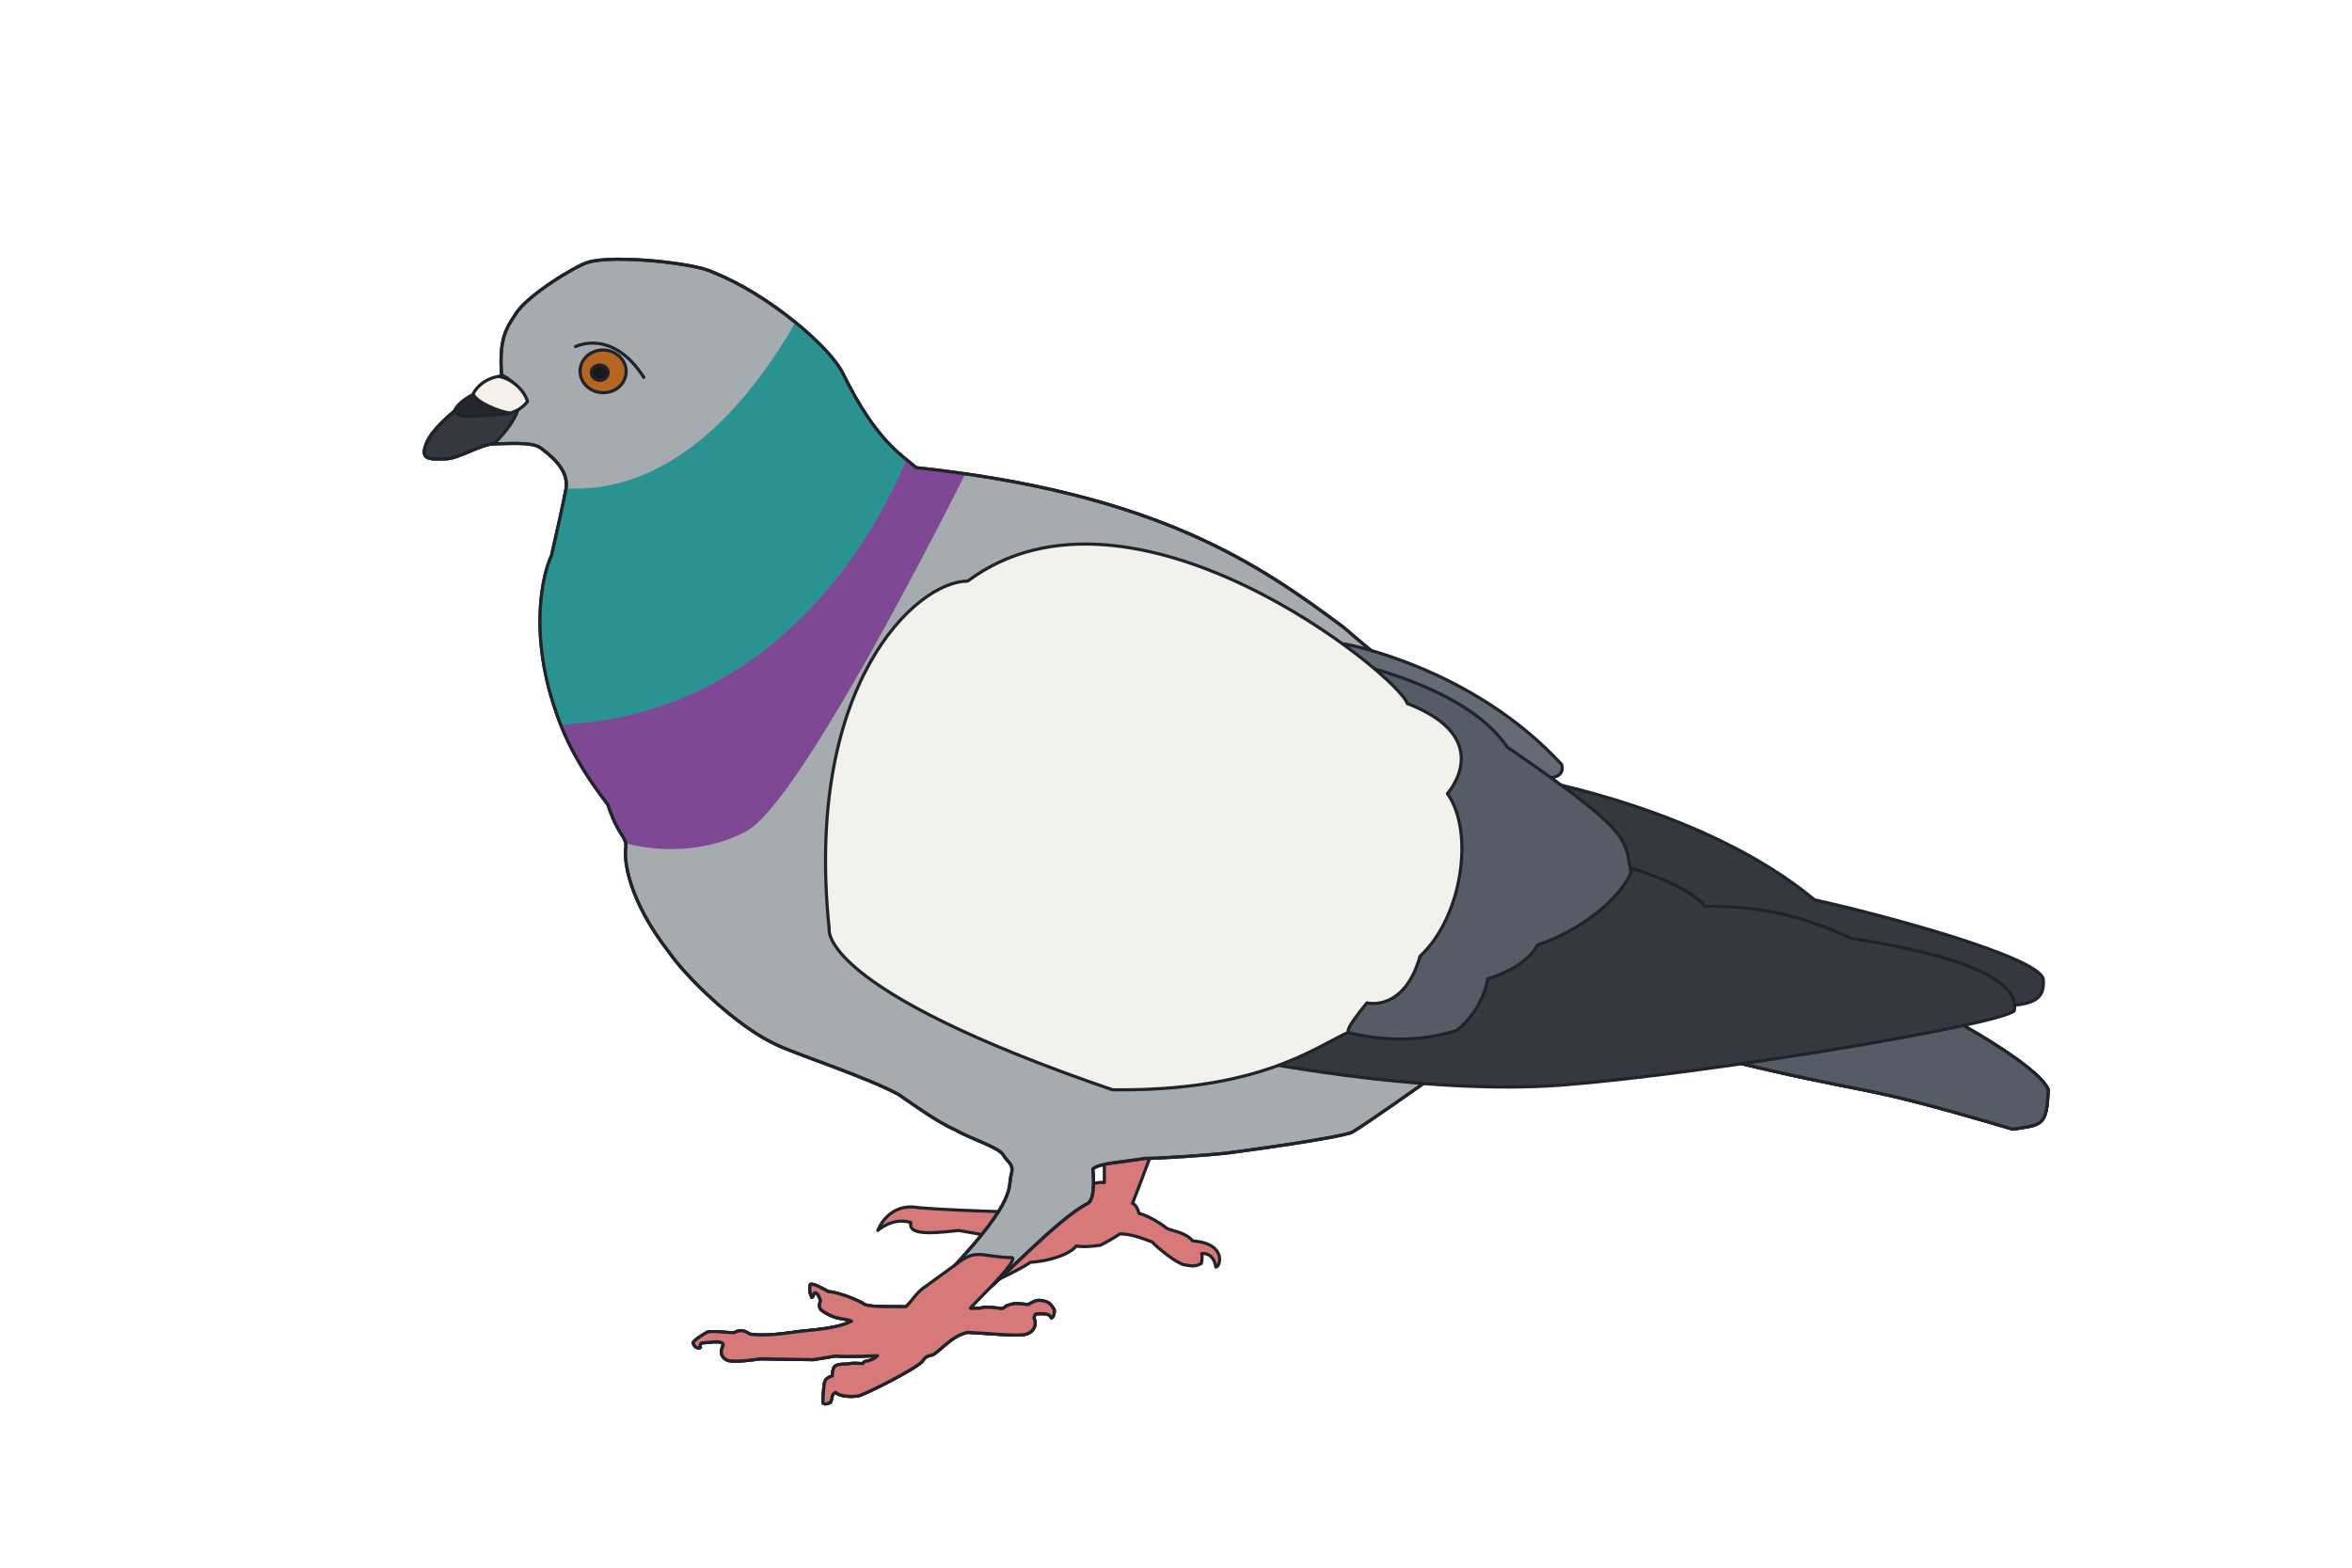
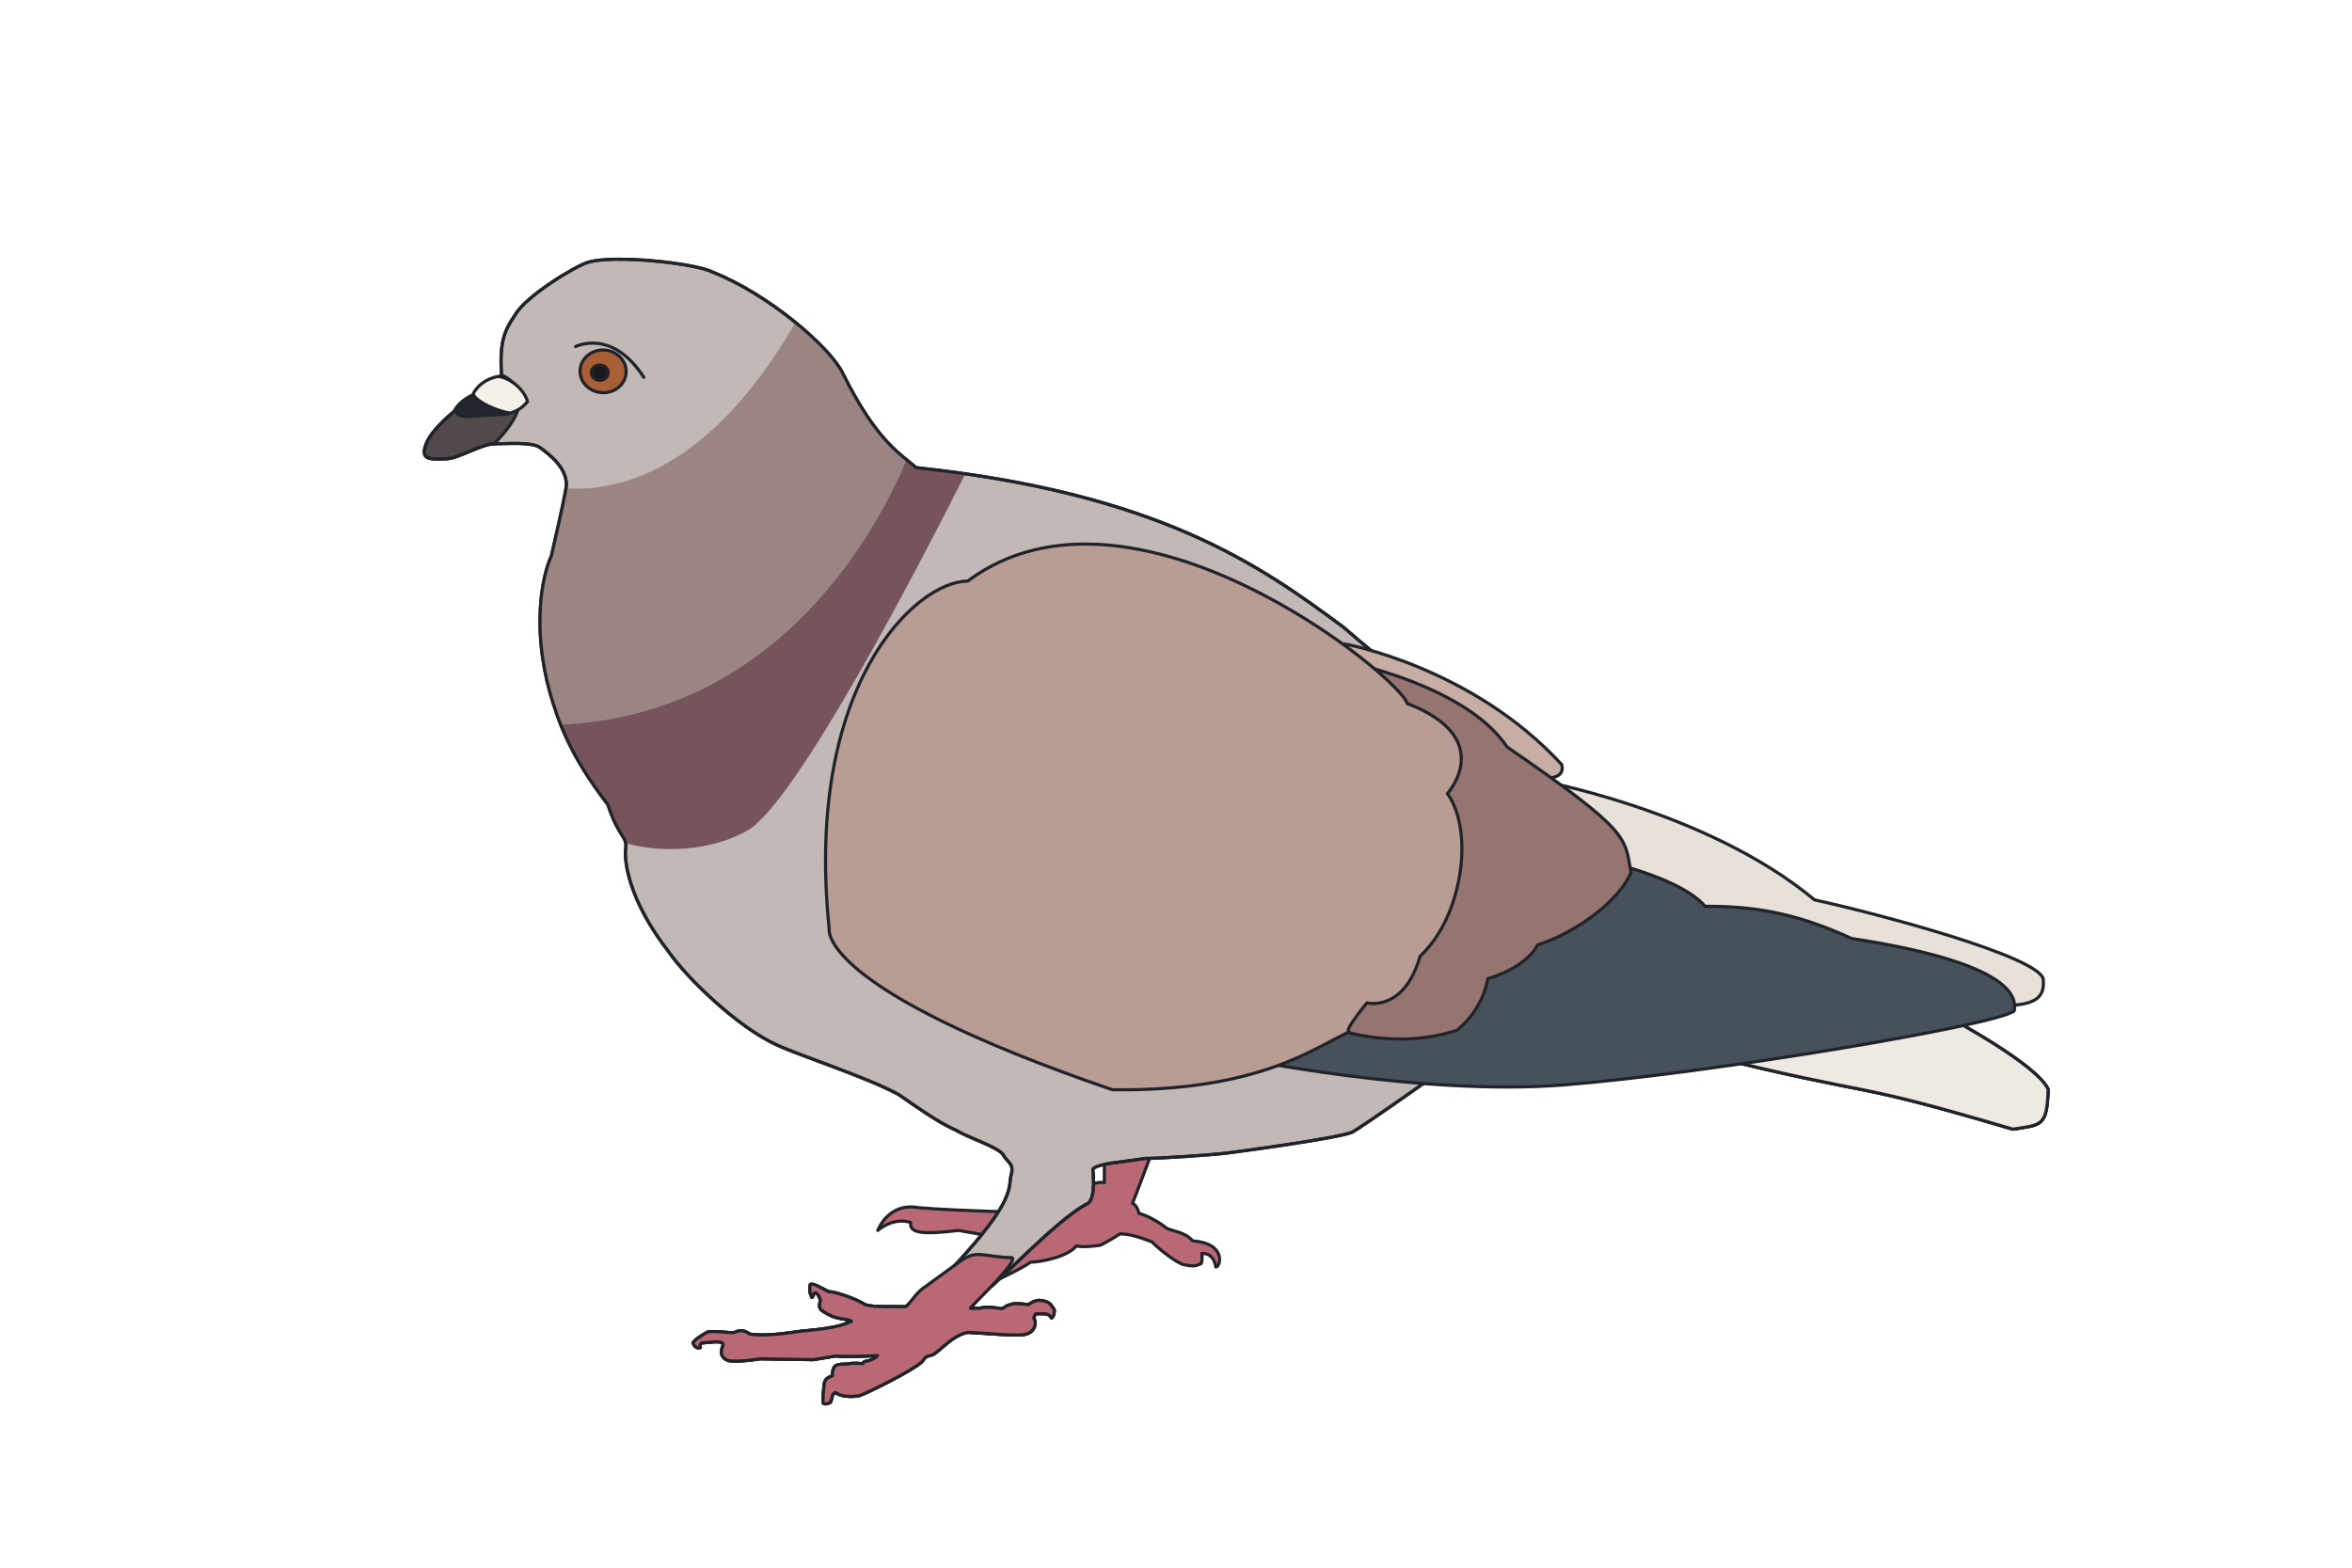
<svg xmlns="http://www.w3.org/2000/svg" width="750" height="500" viewBox="0 0 198.438 132.292" version="1.1" id="svg1" xml:space="preserve">
  <defs id="defs1" />
  <g id="pigeon" style="display:inline">
-     <path style="display:inline;fill:#d87979;stroke:#202329;stroke-width:0.265;stroke-linecap:round;stroke-linejoin:round" d="m 97.591,96.15 -4.418,0.288 v 3.362 c -1.921,-0.288 -3.65,2.593 -3.65,2.593 0,0 -8.837,-0.192 -12.007,-0.48 -2.593,-0.48 -3.458,1.921 -3.458,1.921 0,0 1.249,-1.153 2.786,-0.672 -0.192,0.961 1.201,1.009 4.034,0.672 2.401,0.432 5.091,0.864 5.091,0.864 l -4.226,2.449 0.048,1.969 c 0,0 4.462,-2.021 5.134,-2.597 1.188,-0.05 3.223,-0.531 3.886,-1.38 0,0 0.479,0.164 2.007,-0.056 0.713,-0.323 1.678,-0.963 1.678,-0.963 0.917,0.017 1.681,0.306 2.7,0.679 0.458,0.492 2.072,1.817 2.734,1.936 0.662,0.119 0.934,0.153 1.426,-0.119 0.119,-0.441 0.034,-0.832 0.034,-0.832 0,0 0.985,-0.17 1.189,1.138 0.357,0.051 1.002,-1.987 -1.953,-2.207 -0.679,-0.815 -1.902,-0.832 -2.241,-1.104 -0.594,-0.475 -1.545,-1.019 -2.292,-1.223 -0.153,-0.696 -0.543,-0.849 -0.543,-0.849 0.441,-1.087 2.044,-5.391 2.044,-5.391 z" id="footBack" />
-     <path style="display:inline;fill:#a6abb0;fill-opacity:1;stroke:#202329;stroke-width:0.265;stroke-linecap:round;stroke-linejoin:round;stroke-dasharray:none;stroke-opacity:1" d="M 77.294,39.462 C 76.071,38.375 73.966,37.288 71.113,31.515 70.026,29.274 64.796,24.791 60.11,22.957 58.683,22.21 51.756,21.463 49.582,22.142 c -0.951,0.272 -5.162,2.785 -6.113,4.415 -0.815,1.223 -1.358,2.106 -1.155,5.094 -1.223,1.155 -5.909,3.871 -6.452,6.113 -0.34,1.155 0.747,0.951 1.766,0.951 1.019,0 2.989,-1.257 4.041,-1.257 1.053,0 3.226,-0.204 3.939,0.34 0.713,0.543 2.445,1.8 2.14,3.464 -0.306,1.664 -0.951,4.415 -1.223,5.637 -0.815,1.766 -1.63,6.079 -0.136,11.513 0.713,2.445 1.664,5.298 4.89,9.475 0.951,2.819 1.528,2.581 1.528,3.532 -0.204,1.155 0.204,4.517 3.634,8.932 1.46,2.106 5.739,6.317 9.135,7.845 1.732,0.815 7.675,2.751 10.256,4.177 1.426,0.985 3.26,2.309 4.788,2.989 1.223,0.713 3.566,1.426 4.007,2.072 0.408,0.713 0.951,0.747 0.679,1.732 -0.272,0.985 0.543,2.004 -5.026,7.913 l -1.63,1.155 c -0.815,0.509 -1.868,1.8 -2.241,2.038 -1.053,-0.034 -2.683,0.068 -3.43,-0.17 -0.713,-0.509 -2.717,-1.155 -3.056,-1.087 -0.577,-0.306 -1.392,-0.781 -1.562,-0.611 -0.068,0.475 -0.068,0.611 0.136,1.087 0.17,-0.102 0.119,-0.458 0.34,-0.391 0.221,0.068 0.391,0.645 0.391,0.645 0,0 -0.204,0.509 0.017,0.747 0.221,0.238 0.934,0.611 1.307,0.696 0.408,0.119 1.172,0.17 1.29,0.306 -0.425,0.17 -0.866,0.543 -3.956,0.815 -0.781,0.051 -3.074,0.533 -4.635,0.269 -0.456,-0.336 -0.864,-0.36 -1.297,-0.12 -0.576,0.024 -1.993,-0.192 -2.305,-0.024 -0.312,0.168 -1.081,0.648 -1.177,0.888 0.216,0.6 0.624,0.384 0.624,0.384 0,0 -0.12,-0.264 0.12,-0.384 0.528,0 1.777,-0.288 1.801,0.168 -0.216,0.504 -0.288,1.033 0.408,1.321 0.84,0.168 2.714,-0.144 2.714,-0.144 l 4.467,0.072 c 0,0 1.225,-0.192 1.897,-0.312 0.889,0.096 3.53,-0.024 3.53,-0.024 0,0 -0.144,0.24 -0.816,0.456 -0.384,0 -0.408,0.216 -0.408,0.216 0,0 -0.985,-0.072 -1.129,0.012 -0.24,0.084 -1.141,-0.096 -1.333,0.348 -0.168,0.408 -0.108,0.672 -0.108,0.672 0,0 -0.492,0.132 -0.624,0.42 -0.156,0.312 -0.18,1.765 -0.18,1.813 0,0.048 0.084,0.264 0.624,0.012 0.204,-0.42 0.06,-0.696 0.444,-0.852 0.348,0.36 1.369,0.396 1.957,0.288 0.588,-0.168 4.611,-2.161 5.331,-2.882 0.288,-0.372 0.312,-0.444 0.816,-0.552 0.504,-0.108 1.669,-1.681 3.05,-1.921 1.489,0.072 4.394,0.36 4.875,0.156 0.636,-0.132 1.009,-0.792 0.684,-1.381 0.156,-0.276 -0.024,-0.348 0.444,-0.348 0.54,0.012 0.816,-0.048 1.057,0.36 0.192,-0.096 0.264,-0.516 0.228,-0.696 -0.264,-0.348 -0.312,-0.732 -1.297,-0.792 -0.312,0.024 -0.54,0.144 -0.901,0.372 -0.528,-0.084 -1.237,-0.168 -1.645,0.036 -0.312,0.06 -0.3,0.252 -0.612,0.3 -0.312,-0.072 -1.453,-0.204 -1.801,-0.036 -0.3,-0.024 -0.876,0.06 -0.816,-0.024 0.42,-0.492 0.985,-1.285 1.453,-1.597 0.6,-0.24 5.904,-5.967 8.468,-7.24 0.696,-0.458 0.408,-2.887 0.408,-2.887 0.492,-0.509 2.394,-0.56 4.381,-0.9 1.104,0.017 5.62,-0.289 6.979,-0.458 1.358,-0.17 9.56,-1.29 10.545,-1.766 1.155,-0.679 6.147,-4.211 6.147,-4.211 0,0 7.979,-4.006 23.348,-2.373 15.465,3.842 11.623,2.017 26.223,6.34 2.401,-0.384 2.882,-0.192 2.978,-3.362 -0.961,-2.113 -8.357,-6.051 -8.357,-6.051 0,0 -21.324,-11.334 -26.031,-14.312 C 132.267,67.91 119.876,58.593 113.344,52.926 106.236,47.643 97.723,41.655 77.294,39.462 Z" id="body" />
-     <path style="display:inline;fill:#343841;fill-opacity:1;stroke:#202329;stroke-width:0.265;stroke-linecap:round;stroke-linejoin:round;stroke-dasharray:none;stroke-opacity:1" d="m 42.315,31.651 c -1.223,1.155 -5.909,3.871 -6.452,6.113 -0.34,1.155 0.747,0.951 1.766,0.951 1.019,0 2.989,-1.257 4.041,-1.257 4.497,-4.444 0.645,-5.807 0.645,-5.807 z" id="beak" />
+     <path style="display:inline;fill:#B96874;stroke:#202329;stroke-width:0.265;stroke-linecap:round;stroke-linejoin:round" d="m 97.591,96.15 -4.418,0.288 v 3.362 c -1.921,-0.288 -3.65,2.593 -3.65,2.593 0,0 -8.837,-0.192 -12.007,-0.48 -2.593,-0.48 -3.458,1.921 -3.458,1.921 0,0 1.249,-1.153 2.786,-0.672 -0.192,0.961 1.201,1.009 4.034,0.672 2.401,0.432 5.091,0.864 5.091,0.864 l -4.226,2.449 0.048,1.969 c 0,0 4.462,-2.021 5.134,-2.597 1.188,-0.05 3.223,-0.531 3.886,-1.38 0,0 0.479,0.164 2.007,-0.056 0.713,-0.323 1.678,-0.963 1.678,-0.963 0.917,0.017 1.681,0.306 2.7,0.679 0.458,0.492 2.072,1.817 2.734,1.936 0.662,0.119 0.934,0.153 1.426,-0.119 0.119,-0.441 0.034,-0.832 0.034,-0.832 0,0 0.985,-0.17 1.189,1.138 0.357,0.051 1.002,-1.987 -1.953,-2.207 -0.679,-0.815 -1.902,-0.832 -2.241,-1.104 -0.594,-0.475 -1.545,-1.019 -2.292,-1.223 -0.153,-0.696 -0.543,-0.849 -0.543,-0.849 0.441,-1.087 2.044,-5.391 2.044,-5.391 z" id="footBack" />
+     <path style="display:inline;fill:#C2B9B6;fill-opacity:1;stroke:#202329;stroke-width:0.265;stroke-linecap:round;stroke-linejoin:round;stroke-dasharray:none;stroke-opacity:1" d="M 77.294,39.462 C 76.071,38.375 73.966,37.288 71.113,31.515 70.026,29.274 64.796,24.791 60.11,22.957 58.683,22.21 51.756,21.463 49.582,22.142 c -0.951,0.272 -5.162,2.785 -6.113,4.415 -0.815,1.223 -1.358,2.106 -1.155,5.094 -1.223,1.155 -5.909,3.871 -6.452,6.113 -0.34,1.155 0.747,0.951 1.766,0.951 1.019,0 2.989,-1.257 4.041,-1.257 1.053,0 3.226,-0.204 3.939,0.34 0.713,0.543 2.445,1.8 2.14,3.464 -0.306,1.664 -0.951,4.415 -1.223,5.637 -0.815,1.766 -1.63,6.079 -0.136,11.513 0.713,2.445 1.664,5.298 4.89,9.475 0.951,2.819 1.528,2.581 1.528,3.532 -0.204,1.155 0.204,4.517 3.634,8.932 1.46,2.106 5.739,6.317 9.135,7.845 1.732,0.815 7.675,2.751 10.256,4.177 1.426,0.985 3.26,2.309 4.788,2.989 1.223,0.713 3.566,1.426 4.007,2.072 0.408,0.713 0.951,0.747 0.679,1.732 -0.272,0.985 0.543,2.004 -5.026,7.913 l -1.63,1.155 c -0.815,0.509 -1.868,1.8 -2.241,2.038 -1.053,-0.034 -2.683,0.068 -3.43,-0.17 -0.713,-0.509 -2.717,-1.155 -3.056,-1.087 -0.577,-0.306 -1.392,-0.781 -1.562,-0.611 -0.068,0.475 -0.068,0.611 0.136,1.087 0.17,-0.102 0.119,-0.458 0.34,-0.391 0.221,0.068 0.391,0.645 0.391,0.645 0,0 -0.204,0.509 0.017,0.747 0.221,0.238 0.934,0.611 1.307,0.696 0.408,0.119 1.172,0.17 1.29,0.306 -0.425,0.17 -0.866,0.543 -3.956,0.815 -0.781,0.051 -3.074,0.533 -4.635,0.269 -0.456,-0.336 -0.864,-0.36 -1.297,-0.12 -0.576,0.024 -1.993,-0.192 -2.305,-0.024 -0.312,0.168 -1.081,0.648 -1.177,0.888 0.216,0.6 0.624,0.384 0.624,0.384 0,0 -0.12,-0.264 0.12,-0.384 0.528,0 1.777,-0.288 1.801,0.168 -0.216,0.504 -0.288,1.033 0.408,1.321 0.84,0.168 2.714,-0.144 2.714,-0.144 l 4.467,0.072 c 0,0 1.225,-0.192 1.897,-0.312 0.889,0.096 3.53,-0.024 3.53,-0.024 0,0 -0.144,0.24 -0.816,0.456 -0.384,0 -0.408,0.216 -0.408,0.216 0,0 -0.985,-0.072 -1.129,0.012 -0.24,0.084 -1.141,-0.096 -1.333,0.348 -0.168,0.408 -0.108,0.672 -0.108,0.672 0,0 -0.492,0.132 -0.624,0.42 -0.156,0.312 -0.18,1.765 -0.18,1.813 0,0.048 0.084,0.264 0.624,0.012 0.204,-0.42 0.06,-0.696 0.444,-0.852 0.348,0.36 1.369,0.396 1.957,0.288 0.588,-0.168 4.611,-2.161 5.331,-2.882 0.288,-0.372 0.312,-0.444 0.816,-0.552 0.504,-0.108 1.669,-1.681 3.05,-1.921 1.489,0.072 4.394,0.36 4.875,0.156 0.636,-0.132 1.009,-0.792 0.684,-1.381 0.156,-0.276 -0.024,-0.348 0.444,-0.348 0.54,0.012 0.816,-0.048 1.057,0.36 0.192,-0.096 0.264,-0.516 0.228,-0.696 -0.264,-0.348 -0.312,-0.732 -1.297,-0.792 -0.312,0.024 -0.54,0.144 -0.901,0.372 -0.528,-0.084 -1.237,-0.168 -1.645,0.036 -0.312,0.06 -0.3,0.252 -0.612,0.3 -0.312,-0.072 -1.453,-0.204 -1.801,-0.036 -0.3,-0.024 -0.876,0.06 -0.816,-0.024 0.42,-0.492 0.985,-1.285 1.453,-1.597 0.6,-0.24 5.904,-5.967 8.468,-7.24 0.696,-0.458 0.408,-2.887 0.408,-2.887 0.492,-0.509 2.394,-0.56 4.381,-0.9 1.104,0.017 5.62,-0.289 6.979,-0.458 1.358,-0.17 9.56,-1.29 10.545,-1.766 1.155,-0.679 6.147,-4.211 6.147,-4.211 0,0 7.979,-4.006 23.348,-2.373 15.465,3.842 11.623,2.017 26.223,6.34 2.401,-0.384 2.882,-0.192 2.978,-3.362 -0.961,-2.113 -8.357,-6.051 -8.357,-6.051 0,0 -21.324,-11.334 -26.031,-14.312 C 132.267,67.91 119.876,58.593 113.344,52.926 106.236,47.643 97.723,41.655 77.294,39.462 Z" id="body" />
+     <path style="display:inline;fill:#51494A;fill-opacity:1;stroke:#202329;stroke-width:0.265;stroke-linecap:round;stroke-linejoin:round;stroke-dasharray:none;stroke-opacity:1" d="m 42.315,31.651 c -1.223,1.155 -5.909,3.871 -6.452,6.113 -0.34,1.155 0.747,0.951 1.766,0.951 1.019,0 2.989,-1.257 4.041,-1.257 4.497,-4.444 0.645,-5.807 0.645,-5.807 z" id="beak" />
    <path style="display:inline;fill:none;stroke:#202329;stroke-width:0.265;stroke-linecap:round;stroke-linejoin:round;stroke-opacity:1;paint-order:normal" d="m 48.555,29.249 c 0,0 3.074,-1.585 5.763,2.593 0,-0.096 -0.048,-0.048 -0.048,-0.048" id="eyeLine" />
-     <ellipse style="display:inline;fill:#b56622;stroke:#202329;stroke-width:0.265;stroke-linecap:round;stroke-linejoin:round;stroke-opacity:1;paint-order:normal" id="eyeIris" cx="52.441" cy="28.658" rx="1.945" ry="1.801" transform="rotate(2.971553)" />
+     <ellipse style="display:inline;fill:#A95F36;stroke:#202329;stroke-width:0.265;stroke-linecap:round;stroke-linejoin:round;stroke-opacity:1;paint-order:normal" id="eyeIris" cx="52.441" cy="28.658" rx="1.945" ry="1.801" transform="rotate(2.971553)" />
    <ellipse style="display:inline;fill:#17191d;stroke:#202329;stroke-width:0.265;stroke-linecap:round;stroke-linejoin:round;stroke-opacity:1;paint-order:normal" id="eyePupil" cx="50.601" cy="31.447" rx="0.713" ry="0.645" />
-     <path d="m 74.822,37.255 c -0.679,3.593 -3.701,12.893 -17.094,20.762 -5.498,1.36 -9.056,1.483 -11.049,1.355 0.704,2.236 1.787,4.872 4.601,8.515 0.851,2.522 1.403,2.597 1.509,3.266 3.047,0.86 7.121,0.674 10.222,-1.033 4.187,-2.304 14.998,-23.307 18.434,-30.138 C 80.119,39.79 78.736,39.616 77.293,39.462 76.684,38.92 75.854,38.378 74.822,37.255 Z" style="display:inline;fill:#7e4895;stroke-width:0.265;stroke-linecap:round;stroke-linejoin:round" id="neckPurple" />
-     <path d="m 67.115,27.207 c -7.19,12.45 -14.806,14.29 -19.357,14.001 -0.003,0.018 -0.006,0.035 -0.009,0.053 -0.306,1.664 -0.95,4.415 -1.222,5.638 -0.815,1.766 -1.63,6.079 -0.136,11.512 0.249,0.854 0.527,1.759 0.921,2.752 C 66.065,60.273 74.266,44.156 76.483,38.795 75.226,37.777 73.412,36.168 71.113,31.515 70.583,30.423 69.07,28.798 67.115,27.207 Z" style="display:inline;fill:#2a9290;stroke-width:0.265;stroke-linecap:round;stroke-linejoin:round" id="neckTeal" />
+     <path d="m 74.822,37.255 c -0.679,3.593 -3.701,12.893 -17.094,20.762 -5.498,1.36 -9.056,1.483 -11.049,1.355 0.704,2.236 1.787,4.872 4.601,8.515 0.851,2.522 1.403,2.597 1.509,3.266 3.047,0.86 7.121,0.674 10.222,-1.033 4.187,-2.304 14.998,-23.307 18.434,-30.138 C 80.119,39.79 78.736,39.616 77.293,39.462 76.684,38.92 75.854,38.378 74.822,37.255 Z" style="display:inline;fill:#76545C;stroke-width:0.265;stroke-linecap:round;stroke-linejoin:round" id="neckPurple" />
+     <path d="m 67.115,27.207 c -7.19,12.45 -14.806,14.29 -19.357,14.001 -0.003,0.018 -0.006,0.035 -0.009,0.053 -0.306,1.664 -0.95,4.415 -1.222,5.638 -0.815,1.766 -1.63,6.079 -0.136,11.512 0.249,0.854 0.527,1.759 0.921,2.752 C 66.065,60.273 74.266,44.156 76.483,38.795 75.226,37.777 73.412,36.168 71.113,31.515 70.583,30.423 69.07,28.798 67.115,27.207 Z" style="display:inline;fill:#9B8582;stroke-width:0.265;stroke-linecap:round;stroke-linejoin:round" id="neckTeal" />
    <path style="display:inline;fill:none;fill-opacity:1;stroke:#202329;stroke-width:0.265;stroke-linecap:round;stroke-linejoin:round;stroke-dasharray:none;stroke-opacity:1" d="M 77.294,39.462 C 76.071,38.375 73.966,37.288 71.113,31.515 70.026,29.274 64.796,24.791 60.11,22.957 58.683,22.21 51.756,21.463 49.582,22.142 c -0.951,0.272 -5.162,2.785 -6.113,4.415 -0.815,1.223 -1.358,2.106 -1.155,5.094 -1.223,1.155 -5.909,3.871 -6.452,6.113 -0.34,1.155 0.747,0.951 1.766,0.951 1.019,0 2.989,-1.257 4.041,-1.257 1.053,0 3.226,-0.204 3.939,0.34 0.713,0.543 2.445,1.8 2.14,3.464 -0.306,1.664 -0.951,4.415 -1.223,5.637 -0.815,1.766 -1.63,6.079 -0.136,11.513 0.713,2.445 1.664,5.298 4.89,9.475 0.951,2.819 1.528,2.581 1.528,3.532 -0.204,1.155 0.204,4.517 3.634,8.932 1.46,2.106 5.739,6.317 9.135,7.845 1.732,0.815 7.675,2.751 10.256,4.177 1.426,0.985 3.26,2.309 4.788,2.989 1.223,0.713 3.566,1.426 4.007,2.072 0.408,0.713 0.951,0.747 0.679,1.732 -0.272,0.985 0.543,2.004 -5.026,7.913 l -1.63,1.155 c -0.815,0.509 -1.868,1.8 -2.241,2.038 -1.053,-0.034 -2.683,0.068 -3.43,-0.17 -0.713,-0.509 -2.717,-1.155 -3.056,-1.087 -0.577,-0.306 -1.392,-0.781 -1.562,-0.611 -0.068,0.475 -0.068,0.611 0.136,1.087 0.17,-0.102 0.119,-0.458 0.34,-0.391 0.221,0.068 0.391,0.645 0.391,0.645 0,0 -0.204,0.509 0.017,0.747 0.221,0.238 0.934,0.611 1.307,0.696 0.408,0.119 1.172,0.17 1.29,0.306 -0.425,0.17 -0.866,0.543 -3.956,0.815 -0.781,0.051 -3.074,0.533 -4.635,0.269 -0.456,-0.336 -0.864,-0.36 -1.297,-0.12 -0.576,0.024 -1.993,-0.192 -2.305,-0.024 -0.312,0.168 -1.081,0.648 -1.177,0.888 0.216,0.6 0.624,0.384 0.624,0.384 0,0 -0.12,-0.264 0.12,-0.384 0.528,0 1.777,-0.288 1.801,0.168 -0.216,0.504 -0.288,1.033 0.408,1.321 0.84,0.168 2.714,-0.144 2.714,-0.144 l 4.467,0.072 c 0,0 1.225,-0.192 1.897,-0.312 0.889,0.096 3.53,-0.024 3.53,-0.024 0,0 -0.144,0.24 -0.816,0.456 -0.384,0 -0.408,0.216 -0.408,0.216 0,0 -0.985,-0.072 -1.129,0.012 -0.24,0.084 -1.141,-0.096 -1.333,0.348 -0.168,0.408 -0.108,0.672 -0.108,0.672 0,0 -0.492,0.132 -0.624,0.42 -0.156,0.312 -0.18,1.765 -0.18,1.813 0,0.048 0.084,0.264 0.624,0.012 0.204,-0.42 0.06,-0.696 0.444,-0.852 0.348,0.36 1.369,0.396 1.957,0.288 0.588,-0.168 4.611,-2.161 5.331,-2.882 0.288,-0.372 0.312,-0.444 0.816,-0.552 0.504,-0.108 1.669,-1.681 3.05,-1.921 1.489,0.072 4.394,0.36 4.875,0.156 0.636,-0.132 1.009,-0.792 0.684,-1.381 0.156,-0.276 -0.024,-0.348 0.444,-0.348 0.54,0.012 0.816,-0.048 1.057,0.36 0.192,-0.096 0.264,-0.516 0.228,-0.696 -0.264,-0.348 -0.312,-0.732 -1.297,-0.792 -0.312,0.024 -0.54,0.144 -0.901,0.372 -0.528,-0.084 -1.237,-0.168 -1.645,0.036 -0.312,0.06 -0.3,0.252 -0.612,0.3 -0.312,-0.072 -1.453,-0.204 -1.801,-0.036 -0.3,-0.024 -0.876,0.06 -0.816,-0.024 0.42,-0.492 0.985,-1.285 1.453,-1.597 0.6,-0.24 5.904,-5.967 8.468,-7.24 0.696,-0.458 0.408,-2.887 0.408,-2.887 0.492,-0.509 2.394,-0.56 4.381,-0.9 1.104,0.017 5.62,-0.289 6.979,-0.458 1.358,-0.17 9.56,-1.29 10.545,-1.766 1.155,-0.679 6.147,-4.211 6.147,-4.211 0,0 7.979,-4.006 23.348,-2.373 15.465,3.842 11.623,2.017 26.223,6.34 2.401,-0.384 2.882,-0.192 2.978,-3.362 -0.961,-2.113 -8.357,-6.051 -8.357,-6.051 0,0 -21.324,-11.334 -26.031,-14.312 C 132.267,67.91 119.876,58.593 113.344,52.926 106.236,47.643 97.723,41.655 77.294,39.462 Z" id="bodyStroke" />
    <path style="display:inline;fill:#23262d;stroke:#202329;stroke-width:0.265;stroke-linecap:round;stroke-linejoin:round;stroke-opacity:1;paint-order:normal" d="m 39.823,33.349 c 0,0 -1.07,0.495 -1.448,1.251 0.178,0.434 0.425,0.478 0.841,0.553 0.841,-0.04 3.676,-0.224 3.676,-0.224 0,0 -1.274,-1.743 -3.069,-1.58 z" id="beakShade" />
    <path style="display:inline;fill:#f5f1e8;stroke:#202329;stroke-width:0.265;stroke-linecap:round;stroke-linejoin:round;stroke-opacity:1;paint-order:normal" d="m 39.917,33.244 c 0,0 0.488,-1.155 2.099,-1.477 0.846,0.062 2.168,0.95 2.492,2.126 -0.56,0.643 -0.91,0.764 -1.436,0.965 -0.981,-0.105 -2.91,-0.93 -3.155,-1.614 z" id="cere" />
-     <path style="display:inline;fill:#d87979;fill-opacity:1;stroke:#202329;stroke-width:0.265;stroke-linecap:round;stroke-linejoin:round;stroke-dasharray:none;stroke-opacity:1" d="m 81.063,106.398 -2.989,2.173 c -0.815,0.509 -1.29,1.46 -1.664,1.698 -1.053,-0.034 -2.683,0.068 -3.43,-0.17 -0.713,-0.509 -2.717,-1.155 -3.056,-1.087 -0.577,-0.306 -1.392,-0.781 -1.562,-0.611 -0.068,0.475 -0.068,0.611 0.136,1.087 0.17,-0.102 0.119,-0.458 0.34,-0.391 0.221,0.068 0.391,0.645 0.391,0.645 0,0 -0.204,0.509 0.017,0.747 0.221,0.238 0.934,0.611 1.307,0.696 0.408,0.119 1.172,0.17 1.29,0.306 -0.425,0.17 -0.866,0.543 -3.956,0.815 -0.781,0.051 -3.074,0.533 -4.635,0.269 -0.456,-0.336 -0.864,-0.36 -1.297,-0.12 -0.576,0.024 -1.993,-0.192 -2.305,-0.024 -0.312,0.168 -1.081,0.648 -1.177,0.888 0.216,0.6 0.624,0.384 0.624,0.384 0,0 -0.12,-0.264 0.12,-0.384 0.528,0 1.777,-0.288 1.801,0.168 -0.216,0.504 -0.288,1.033 0.408,1.321 0.84,0.168 2.714,-0.144 2.714,-0.144 l 4.467,0.072 c 0,0 1.225,-0.192 1.897,-0.312 0.889,0.096 3.53,-0.024 3.53,-0.024 0,0 -0.144,0.24 -0.816,0.456 -0.384,0 -0.408,0.216 -0.408,0.216 0,0 -0.985,-0.072 -1.129,0.012 -0.24,0.084 -1.141,-0.096 -1.333,0.348 -0.168,0.408 -0.108,0.672 -0.108,0.672 0,0 -0.492,0.132 -0.624,0.42 -0.156,0.312 -0.18,1.765 -0.18,1.813 0,0.048 0.084,0.264 0.624,0.012 0.204,-0.42 0.06,-0.696 0.444,-0.852 0.348,0.36 1.369,0.396 1.957,0.288 0.588,-0.168 4.611,-2.161 5.331,-2.882 0.288,-0.372 0.312,-0.444 0.816,-0.552 0.504,-0.108 1.669,-1.681 3.05,-1.921 1.489,0.072 4.394,0.36 4.875,0.156 0.636,-0.132 1.009,-0.792 0.684,-1.381 0.156,-0.276 -0.024,-0.348 0.444,-0.348 0.54,0.012 0.816,-0.048 1.057,0.36 0.192,-0.096 0.264,-0.516 0.228,-0.696 -0.264,-0.348 -0.312,-0.732 -1.297,-0.792 -0.312,0.024 -0.54,0.144 -0.901,0.372 -0.528,-0.084 -1.237,-0.168 -1.645,0.036 -0.312,0.06 -0.3,0.252 -0.612,0.3 -0.312,-0.072 -1.453,-0.204 -1.801,-0.036 -0.3,-0.024 -0.876,0.06 -0.816,-0.024 0.42,-0.492 4.028,-3.939 3.524,-4.248 -2.425,-0.048 -2.933,-0.717 -4.335,0.268 z" id="footFront" />
-     <path style="display:inline;fill:#565c66;fill-opacity:1;stroke:#202329;stroke-width:0.265;stroke-linecap:round;stroke-linejoin:round;stroke-dasharray:none;stroke-opacity:1" d="m 143.601,88.946 c 15.465,3.842 11.623,2.017 26.223,6.34 2.401,-0.384 2.882,-0.192 2.978,-3.362 -0.961,-2.113 -8.357,-6.051 -8.357,-6.051 0,0 -21.324,-11.334 -26.031,-14.312 -6.147,-3.65 -10.182,15.753 5.187,17.386 z" id="tail" />
-     <path style="display:inline;fill:#343841;stroke:#202329;stroke-width:0.265;stroke-linecap:round;stroke-linejoin:round" d="m 129.29,65.746 c 0,0 14.589,2.518 23.803,10.19 5.569,1.223 18.746,4.754 19.289,6.656 0.272,2.581 -2.038,2.445 -9.373,2.173 -7.335,-0.272 -31.495,-12.68 -33.719,-19.019 z" id="rightWingTip" />
-     <path style="display:inline;fill:#656b75;stroke:#202329;stroke-width:0.265;stroke-linecap:round;stroke-linejoin:round" d="m 113.428,54.337 c 0,0 10.731,1.902 18.339,10.188 0.951,3.939 -16.573,-2.989 -18.339,-10.188 z" id="wingSecondary" />
-     <path style="display:inline;fill:#343841;stroke:#202329;stroke-width:0.265;stroke-linecap:round;stroke-linejoin:round" d="m 104.326,89.248 c 0,0 15.486,3.26 27.576,2.309 12.09,-0.951 36.541,-5.026 38.036,-6.249 0.408,-1.902 -2.173,-4.347 -13.72,-6.113 -5.026,-2.309 -8.558,-2.717 -12.362,-2.717 -2.445,-2.853 -10.867,-4.347 -10.867,-4.347 z" id="wingPrimary" />
-     <path style="display:inline;fill:#565c66;stroke:#202329;stroke-width:0.265;stroke-linecap:round;stroke-linejoin:round" d="m 109.216,85.444 c 0,0 6.656,3.804 13.72,1.494 2.309,-1.902 2.581,-4.347 2.581,-4.347 0,0 3.124,-0.815 4.211,-2.853 3.396,-1.087 6.928,-3.804 7.879,-6.113 -0.543,-2.989 0,-3.396 -10.46,-10.596 -3.804,-5.705 -15.486,-7.607 -15.486,-7.607 z" id="wingUpper" />
-     <path style="display:inline;fill:#f2f1ec;stroke:#202329;stroke-width:0.265;stroke-linecap:round;stroke-linejoin:round" d="m 69.958,78.38 c 0,0 -1.087,5.026 23.908,13.584 12.362,0.136 16.98,-3.532 19.969,-4.89 -0.543,0 1.494,-2.445 1.494,-2.445 0,0 3.124,0.815 4.483,-3.939 3.532,-3.26 4.619,-10.46 2.309,-13.72 -0.136,0.136 4.347,-4.619 -3.396,-7.607 -0.679,-2.309 -23.229,-20.648 -37.085,-10.324 -4.347,0 -13.813,8.747 -11.682,29.342 z" id="wingMain" />
+     <path style="display:inline;fill:#B96874;fill-opacity:1;stroke:#202329;stroke-width:0.265;stroke-linecap:round;stroke-linejoin:round;stroke-dasharray:none;stroke-opacity:1" d="m 81.063,106.398 -2.989,2.173 c -0.815,0.509 -1.29,1.46 -1.664,1.698 -1.053,-0.034 -2.683,0.068 -3.43,-0.17 -0.713,-0.509 -2.717,-1.155 -3.056,-1.087 -0.577,-0.306 -1.392,-0.781 -1.562,-0.611 -0.068,0.475 -0.068,0.611 0.136,1.087 0.17,-0.102 0.119,-0.458 0.34,-0.391 0.221,0.068 0.391,0.645 0.391,0.645 0,0 -0.204,0.509 0.017,0.747 0.221,0.238 0.934,0.611 1.307,0.696 0.408,0.119 1.172,0.17 1.29,0.306 -0.425,0.17 -0.866,0.543 -3.956,0.815 -0.781,0.051 -3.074,0.533 -4.635,0.269 -0.456,-0.336 -0.864,-0.36 -1.297,-0.12 -0.576,0.024 -1.993,-0.192 -2.305,-0.024 -0.312,0.168 -1.081,0.648 -1.177,0.888 0.216,0.6 0.624,0.384 0.624,0.384 0,0 -0.12,-0.264 0.12,-0.384 0.528,0 1.777,-0.288 1.801,0.168 -0.216,0.504 -0.288,1.033 0.408,1.321 0.84,0.168 2.714,-0.144 2.714,-0.144 l 4.467,0.072 c 0,0 1.225,-0.192 1.897,-0.312 0.889,0.096 3.53,-0.024 3.53,-0.024 0,0 -0.144,0.24 -0.816,0.456 -0.384,0 -0.408,0.216 -0.408,0.216 0,0 -0.985,-0.072 -1.129,0.012 -0.24,0.084 -1.141,-0.096 -1.333,0.348 -0.168,0.408 -0.108,0.672 -0.108,0.672 0,0 -0.492,0.132 -0.624,0.42 -0.156,0.312 -0.18,1.765 -0.18,1.813 0,0.048 0.084,0.264 0.624,0.012 0.204,-0.42 0.06,-0.696 0.444,-0.852 0.348,0.36 1.369,0.396 1.957,0.288 0.588,-0.168 4.611,-2.161 5.331,-2.882 0.288,-0.372 0.312,-0.444 0.816,-0.552 0.504,-0.108 1.669,-1.681 3.05,-1.921 1.489,0.072 4.394,0.36 4.875,0.156 0.636,-0.132 1.009,-0.792 0.684,-1.381 0.156,-0.276 -0.024,-0.348 0.444,-0.348 0.54,0.012 0.816,-0.048 1.057,0.36 0.192,-0.096 0.264,-0.516 0.228,-0.696 -0.264,-0.348 -0.312,-0.732 -1.297,-0.792 -0.312,0.024 -0.54,0.144 -0.901,0.372 -0.528,-0.084 -1.237,-0.168 -1.645,0.036 -0.312,0.06 -0.3,0.252 -0.612,0.3 -0.312,-0.072 -1.453,-0.204 -1.801,-0.036 -0.3,-0.024 -0.876,0.06 -0.816,-0.024 0.42,-0.492 4.028,-3.939 3.524,-4.248 -2.425,-0.048 -2.933,-0.717 -4.335,0.268 z" id="footFront" />
+     <path style="display:inline;fill:#EEE9E2;fill-opacity:1;stroke:#202329;stroke-width:0.265;stroke-linecap:round;stroke-linejoin:round;stroke-dasharray:none;stroke-opacity:1" d="m 143.601,88.946 c 15.465,3.842 11.623,2.017 26.223,6.34 2.401,-0.384 2.882,-0.192 2.978,-3.362 -0.961,-2.113 -8.357,-6.051 -8.357,-6.051 0,0 -21.324,-11.334 -26.031,-14.312 -6.147,-3.65 -10.182,15.753 5.187,17.386 z" id="tail" />
+     <path style="display:inline;fill:#E7E1DA;stroke:#202329;stroke-width:0.265;stroke-linecap:round;stroke-linejoin:round" d="m 129.29,65.746 c 0,0 14.589,2.518 23.803,10.19 5.569,1.223 18.746,4.754 19.289,6.656 0.272,2.581 -2.038,2.445 -9.373,2.173 -7.335,-0.272 -31.495,-12.68 -33.719,-19.019 z" id="rightWingTip" />
+     <path style="display:inline;fill:#C8ADA5;stroke:#202329;stroke-width:0.265;stroke-linecap:round;stroke-linejoin:round" d="m 113.428,54.337 c 0,0 10.731,1.902 18.339,10.188 0.951,3.939 -16.573,-2.989 -18.339,-10.188 z" id="wingSecondary" />
+     <path style="display:inline;fill:#46515B;stroke:#202329;stroke-width:0.265;stroke-linecap:round;stroke-linejoin:round" d="m 104.326,89.248 c 0,0 15.486,3.26 27.576,2.309 12.09,-0.951 36.541,-5.026 38.036,-6.249 0.408,-1.902 -2.173,-4.347 -13.72,-6.113 -5.026,-2.309 -8.558,-2.717 -12.362,-2.717 -2.445,-2.853 -10.867,-4.347 -10.867,-4.347 z" id="wingPrimary" />
+     <path style="display:inline;fill:#96746F;stroke:#202329;stroke-width:0.265;stroke-linecap:round;stroke-linejoin:round" d="m 109.216,85.444 c 0,0 6.656,3.804 13.72,1.494 2.309,-1.902 2.581,-4.347 2.581,-4.347 0,0 3.124,-0.815 4.211,-2.853 3.396,-1.087 6.928,-3.804 7.879,-6.113 -0.543,-2.989 0,-3.396 -10.46,-10.596 -3.804,-5.705 -15.486,-7.607 -15.486,-7.607 z" id="wingUpper" />
+     <path style="display:inline;fill:#B99C94;stroke:#202329;stroke-width:0.265;stroke-linecap:round;stroke-linejoin:round" d="m 69.958,78.38 c 0,0 -1.087,5.026 23.908,13.584 12.362,0.136 16.98,-3.532 19.969,-4.89 -0.543,0 1.494,-2.445 1.494,-2.445 0,0 3.124,0.815 4.483,-3.939 3.532,-3.26 4.619,-10.46 2.309,-13.72 -0.136,0.136 4.347,-4.619 -3.396,-7.607 -0.679,-2.309 -23.229,-20.648 -37.085,-10.324 -4.347,0 -13.813,8.747 -11.682,29.342 z" id="wingMain" />
  </g>
</svg>
